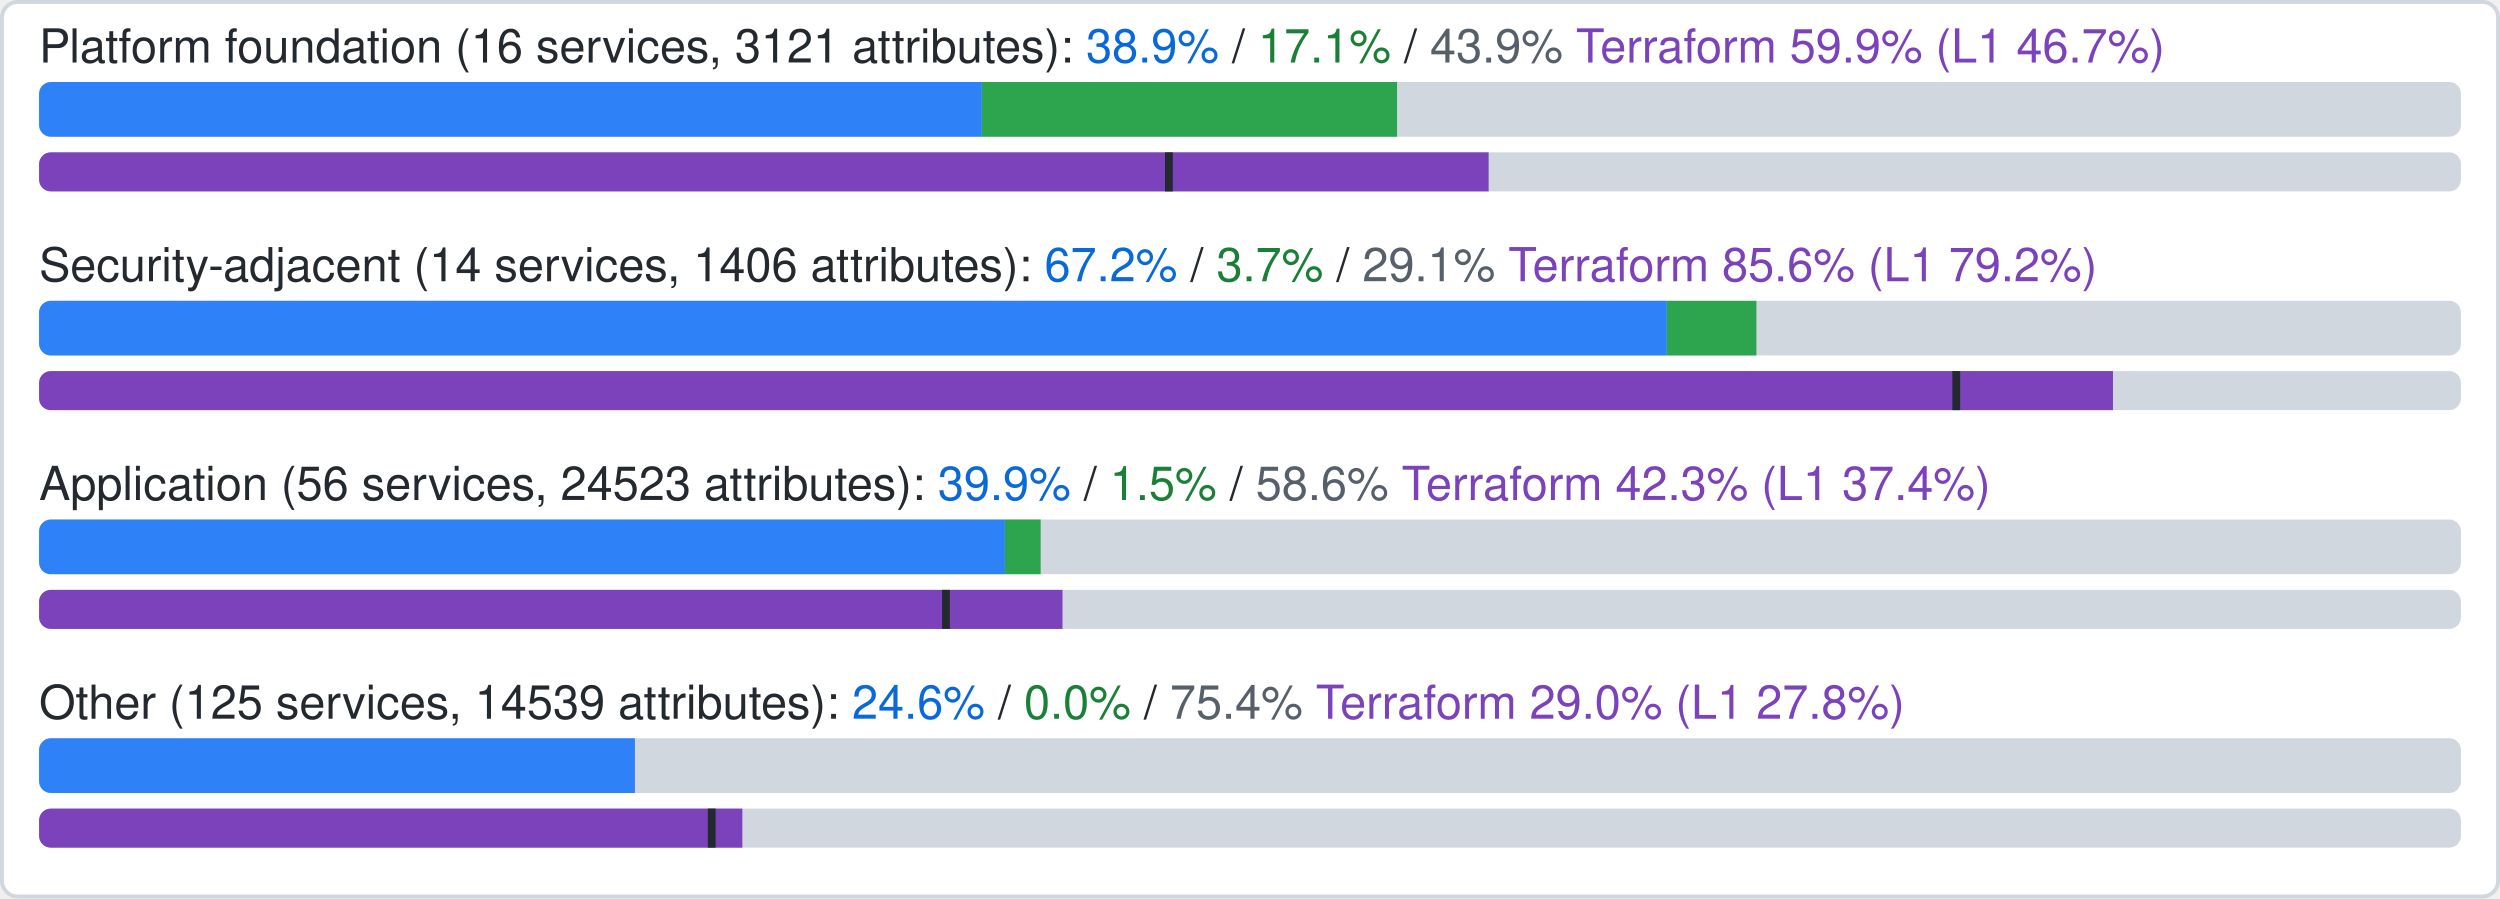
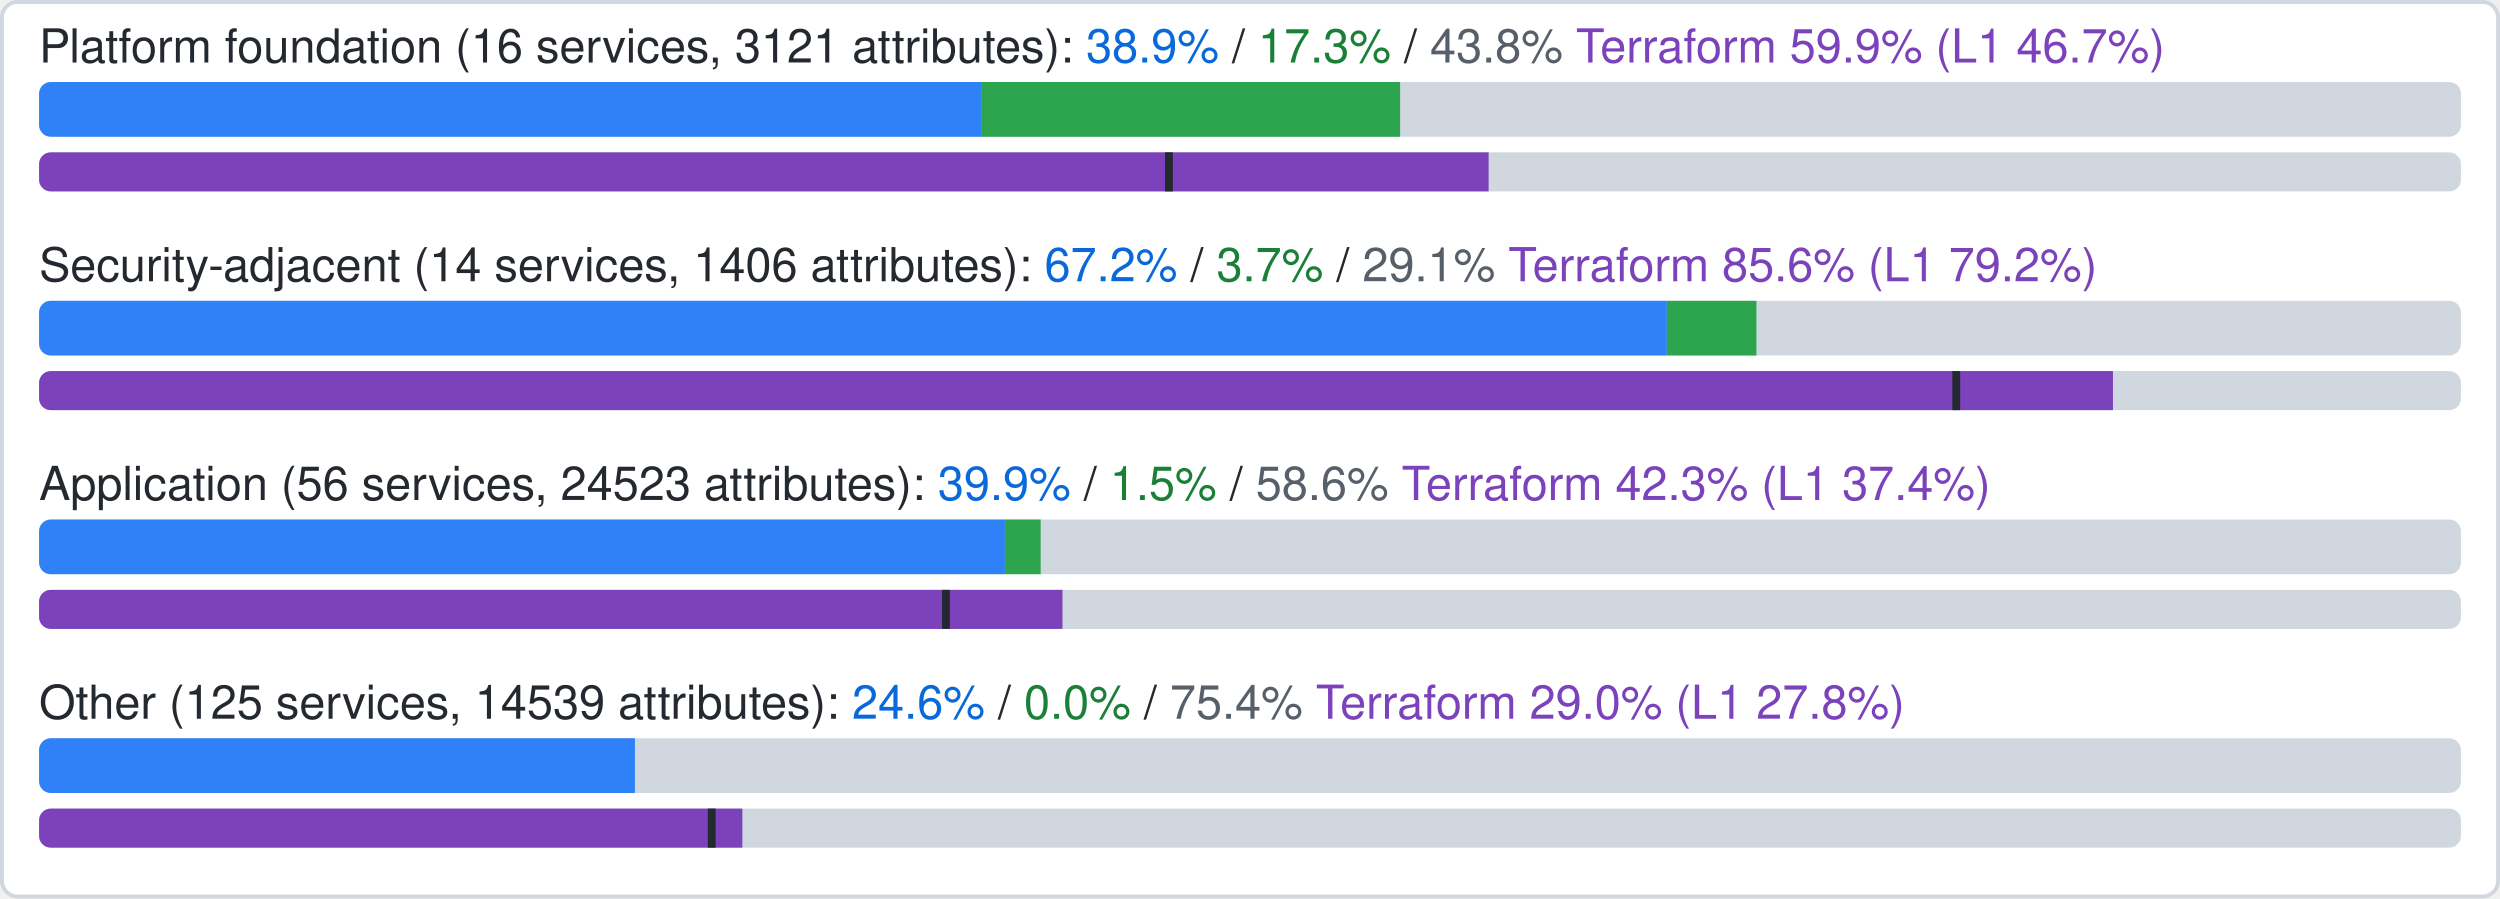
- <svg xmlns="http://www.w3.org/2000/svg" width="640" height="230" viewBox="0 0 640 230" role="img" aria-label="Coverage by category: Platform foundation official 38.9%, ours beyond official 17.1%, uncovered 43.9%, Terraform google-beta 59.9% (L1 46.7%), an estimate; Security-adjacent official 67.2%, ours beyond official 3.7%, uncovered 29.1%, Terraform google-beta 85.6% (L1 79.2%), an estimate; Application official 39.9%, ours beyond official 1.5%, uncovered 58.6%, Terraform google-beta 42.3% (L1 37.4%), an estimate; Other official 24.6%, ours beyond official 0.0%, uncovered 75.4%, Terraform google-beta 29.0% (L1 27.8%), an estimate;">
+ <svg xmlns="http://www.w3.org/2000/svg" width="640" height="230" viewBox="0 0 640 230" role="img" aria-label="Coverage by category: Platform foundation official 38.9%, ours beyond official 17.3%, uncovered 43.8%, Terraform google-beta 59.9% (L1 46.7%), an estimate; Security-adjacent official 67.2%, ours beyond official 3.7%, uncovered 29.1%, Terraform google-beta 85.6% (L1 79.2%), an estimate; Application official 39.9%, ours beyond official 1.5%, uncovered 58.6%, Terraform google-beta 42.3% (L1 37.4%), an estimate; Other official 24.6%, ours beyond official 0.0%, uncovered 75.4%, Terraform google-beta 29.0% (L1 27.8%), an estimate;">
  <rect x="0.5" y="0.5" width="639" height="229" rx="4" fill="#ffffff" stroke="#d0d7de" />
  <clipPath id="c0">
    <rect x="10" y="21" width="620" height="14" rx="3" />
  </clipPath>
-   <text x="10" y="16" font-family="-apple-system,BlinkMacSystemFont,Segoe UI,Helvetica,Arial,sans-serif" font-size="12" fill="#24292f">Platform foundation (16 services, 3121 attributes): <tspan fill="#0969da">38.9%</tspan> / <tspan fill="#1a7f37">17.1%</tspan> / <tspan fill="#57606a">43.9%</tspan>
+   <text x="10" y="16" font-family="-apple-system,BlinkMacSystemFont,Segoe UI,Helvetica,Arial,sans-serif" font-size="12" fill="#24292f">Platform foundation (16 services, 3121 attributes): <tspan fill="#0969da">38.9%</tspan> / <tspan fill="#1a7f37">17.3%</tspan> / <tspan fill="#57606a">43.8%</tspan>
    <tspan fill="#7b42bc">Terraform 59.9% (L1 46.7%)</tspan>
  </text>
  <clipPath id="t0">
    <rect x="10" y="39" width="620" height="10" rx="3" />
  </clipPath>
  <g clip-path="url(#t0)">
    <rect x="10" y="39" width="620" height="10" fill="#d0d7de" />
    <rect x="10" y="39" width="371.09" height="10" fill="#7b42bc" />
    <rect x="298.24" y="39" width="2" height="10" fill="#24292f" />
  </g>
  <g clip-path="url(#c0)">
    <rect x="10" y="21" width="620" height="14" fill="#d0d7de" />
    <rect x="10" y="21" width="241.36" height="14" fill="#2f81f7" />
-     <rect x="251.36" y="21" width="106.28" height="14" fill="#2da44e" />
+     <rect x="251.36" y="21" width="107.07" height="14" fill="#2da44e" />
  </g>
  <clipPath id="c1">
    <rect x="10" y="77" width="620" height="14" rx="3" />
  </clipPath>
  <text x="10" y="72" font-family="-apple-system,BlinkMacSystemFont,Segoe UI,Helvetica,Arial,sans-serif" font-size="12" fill="#24292f">Security-adjacent (14 services, 1406 attributes): <tspan fill="#0969da">67.2%</tspan> / <tspan fill="#1a7f37">3.7%</tspan> / <tspan fill="#57606a">29.1%</tspan>
    <tspan fill="#7b42bc">Terraform 85.6% (L1 79.2%)</tspan>
  </text>
  <clipPath id="t1">
    <rect x="10" y="95" width="620" height="10" rx="3" />
  </clipPath>
  <g clip-path="url(#t1)">
    <rect x="10" y="95" width="620" height="10" fill="#d0d7de" />
    <rect x="10" y="95" width="530.92" height="10" fill="#7b42bc" />
    <rect x="499.80" y="95" width="2" height="10" fill="#24292f" />
  </g>
  <g clip-path="url(#c1)">
    <rect x="10" y="77" width="620" height="14" fill="#d0d7de" />
    <rect x="10" y="77" width="416.71" height="14" fill="#2f81f7" />
    <rect x="426.71" y="77" width="22.93" height="14" fill="#2da44e" />
  </g>
  <clipPath id="c2">
    <rect x="10" y="133" width="620" height="14" rx="3" />
  </clipPath>
  <text x="10" y="128" font-family="-apple-system,BlinkMacSystemFont,Segoe UI,Helvetica,Arial,sans-serif" font-size="12" fill="#24292f">Application (56 services, 24523 attributes): <tspan fill="#0969da">39.9%</tspan> / <tspan fill="#1a7f37">1.5%</tspan> / <tspan fill="#57606a">58.6%</tspan>
    <tspan fill="#7b42bc">Terraform 42.3% (L1 37.4%)</tspan>
  </text>
  <clipPath id="t2">
    <rect x="10" y="151" width="620" height="10" rx="3" />
  </clipPath>
  <g clip-path="url(#t2)">
    <rect x="10" y="151" width="620" height="10" fill="#d0d7de" />
    <rect x="10" y="151" width="262.00" height="10" fill="#7b42bc" />
    <rect x="241.17" y="151" width="2" height="10" fill="#24292f" />
  </g>
  <g clip-path="url(#c2)">
    <rect x="10" y="133" width="620" height="14" fill="#d0d7de" />
    <rect x="10" y="133" width="247.26" height="14" fill="#2f81f7" />
    <rect x="257.26" y="133" width="9.15" height="14" fill="#2da44e" />
  </g>
  <clipPath id="c3">
    <rect x="10" y="189" width="620" height="14" rx="3" />
  </clipPath>
  <text x="10" y="184" font-family="-apple-system,BlinkMacSystemFont,Segoe UI,Helvetica,Arial,sans-serif" font-size="12" fill="#24292f">Other (125 services, 14539 attributes): <tspan fill="#0969da">24.6%</tspan> / <tspan fill="#1a7f37">0.0%</tspan> / <tspan fill="#57606a">75.4%</tspan>
    <tspan fill="#7b42bc">Terraform 29.0% (L1 27.8%)</tspan>
  </text>
  <clipPath id="t3">
    <rect x="10" y="207" width="620" height="10" rx="3" />
  </clipPath>
  <g clip-path="url(#t3)">
    <rect x="10" y="207" width="620" height="10" fill="#d0d7de" />
    <rect x="10" y="207" width="180.04" height="10" fill="#7b42bc" />
    <rect x="181.20" y="207" width="2" height="10" fill="#24292f" />
  </g>
  <g clip-path="url(#c3)">
    <rect x="10" y="189" width="620" height="14" fill="#d0d7de" />
    <rect x="10" y="189" width="152.54" height="14" fill="#2f81f7" />
  </g>
</svg>
